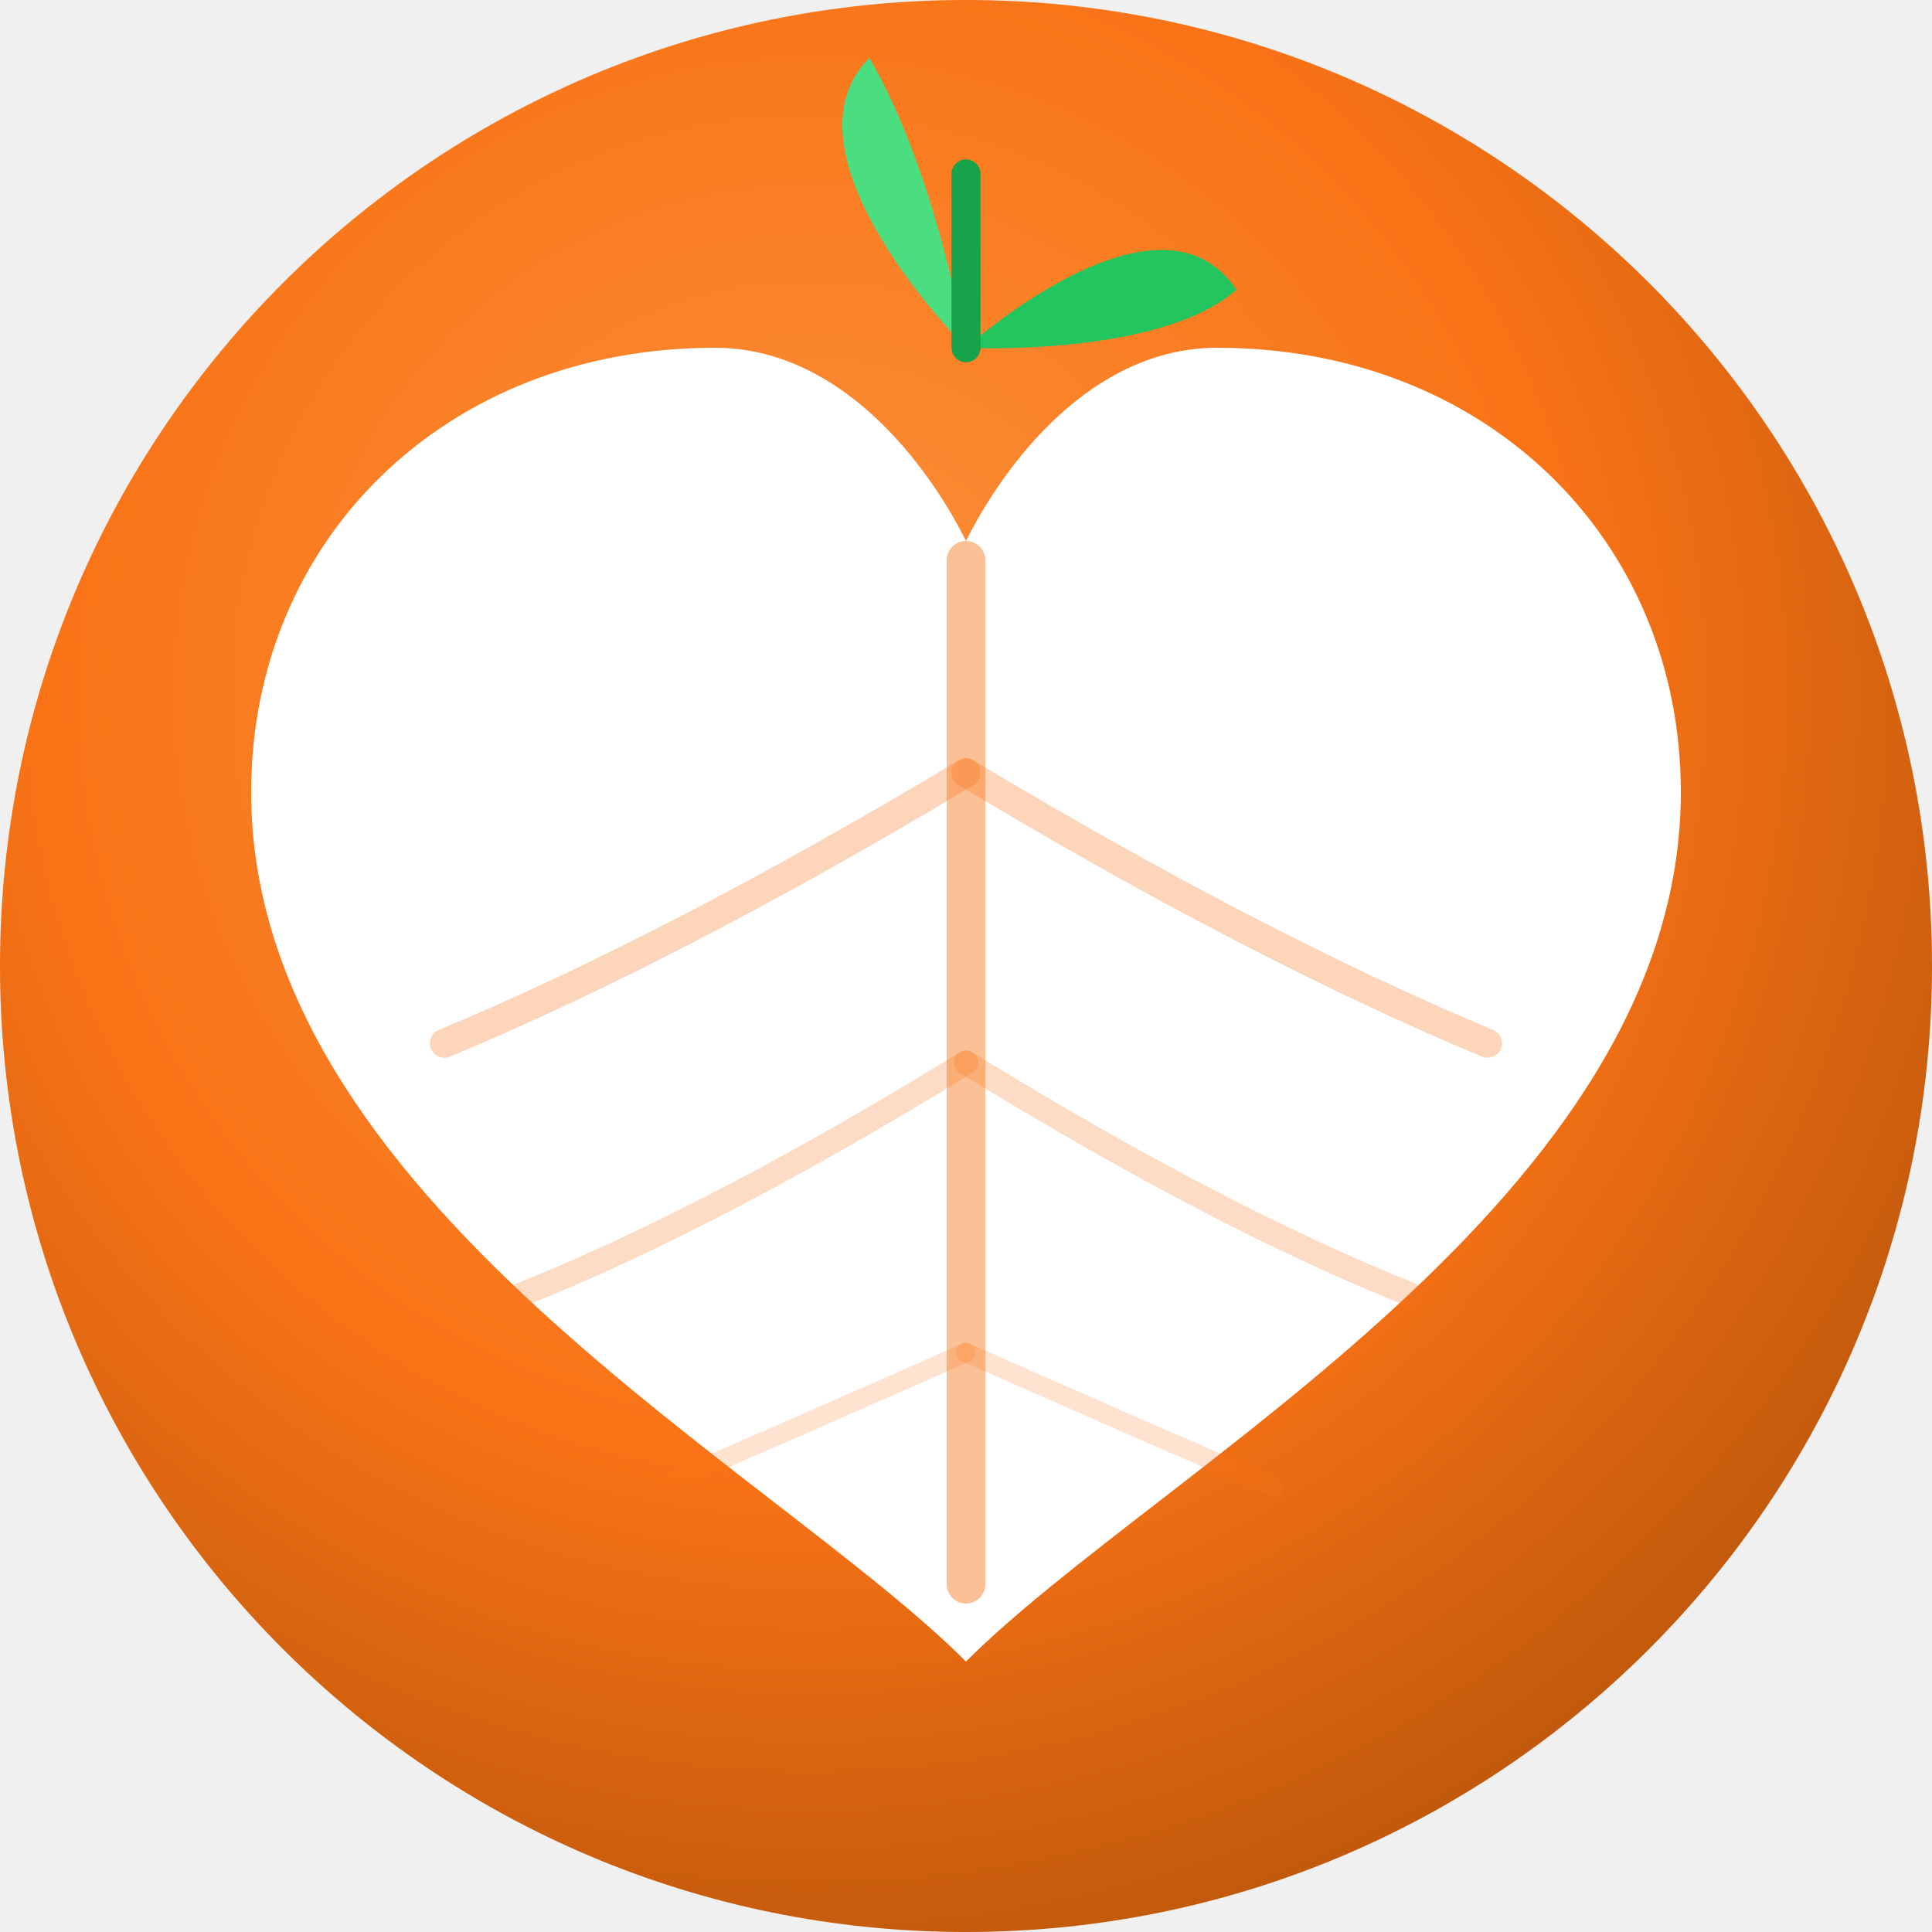
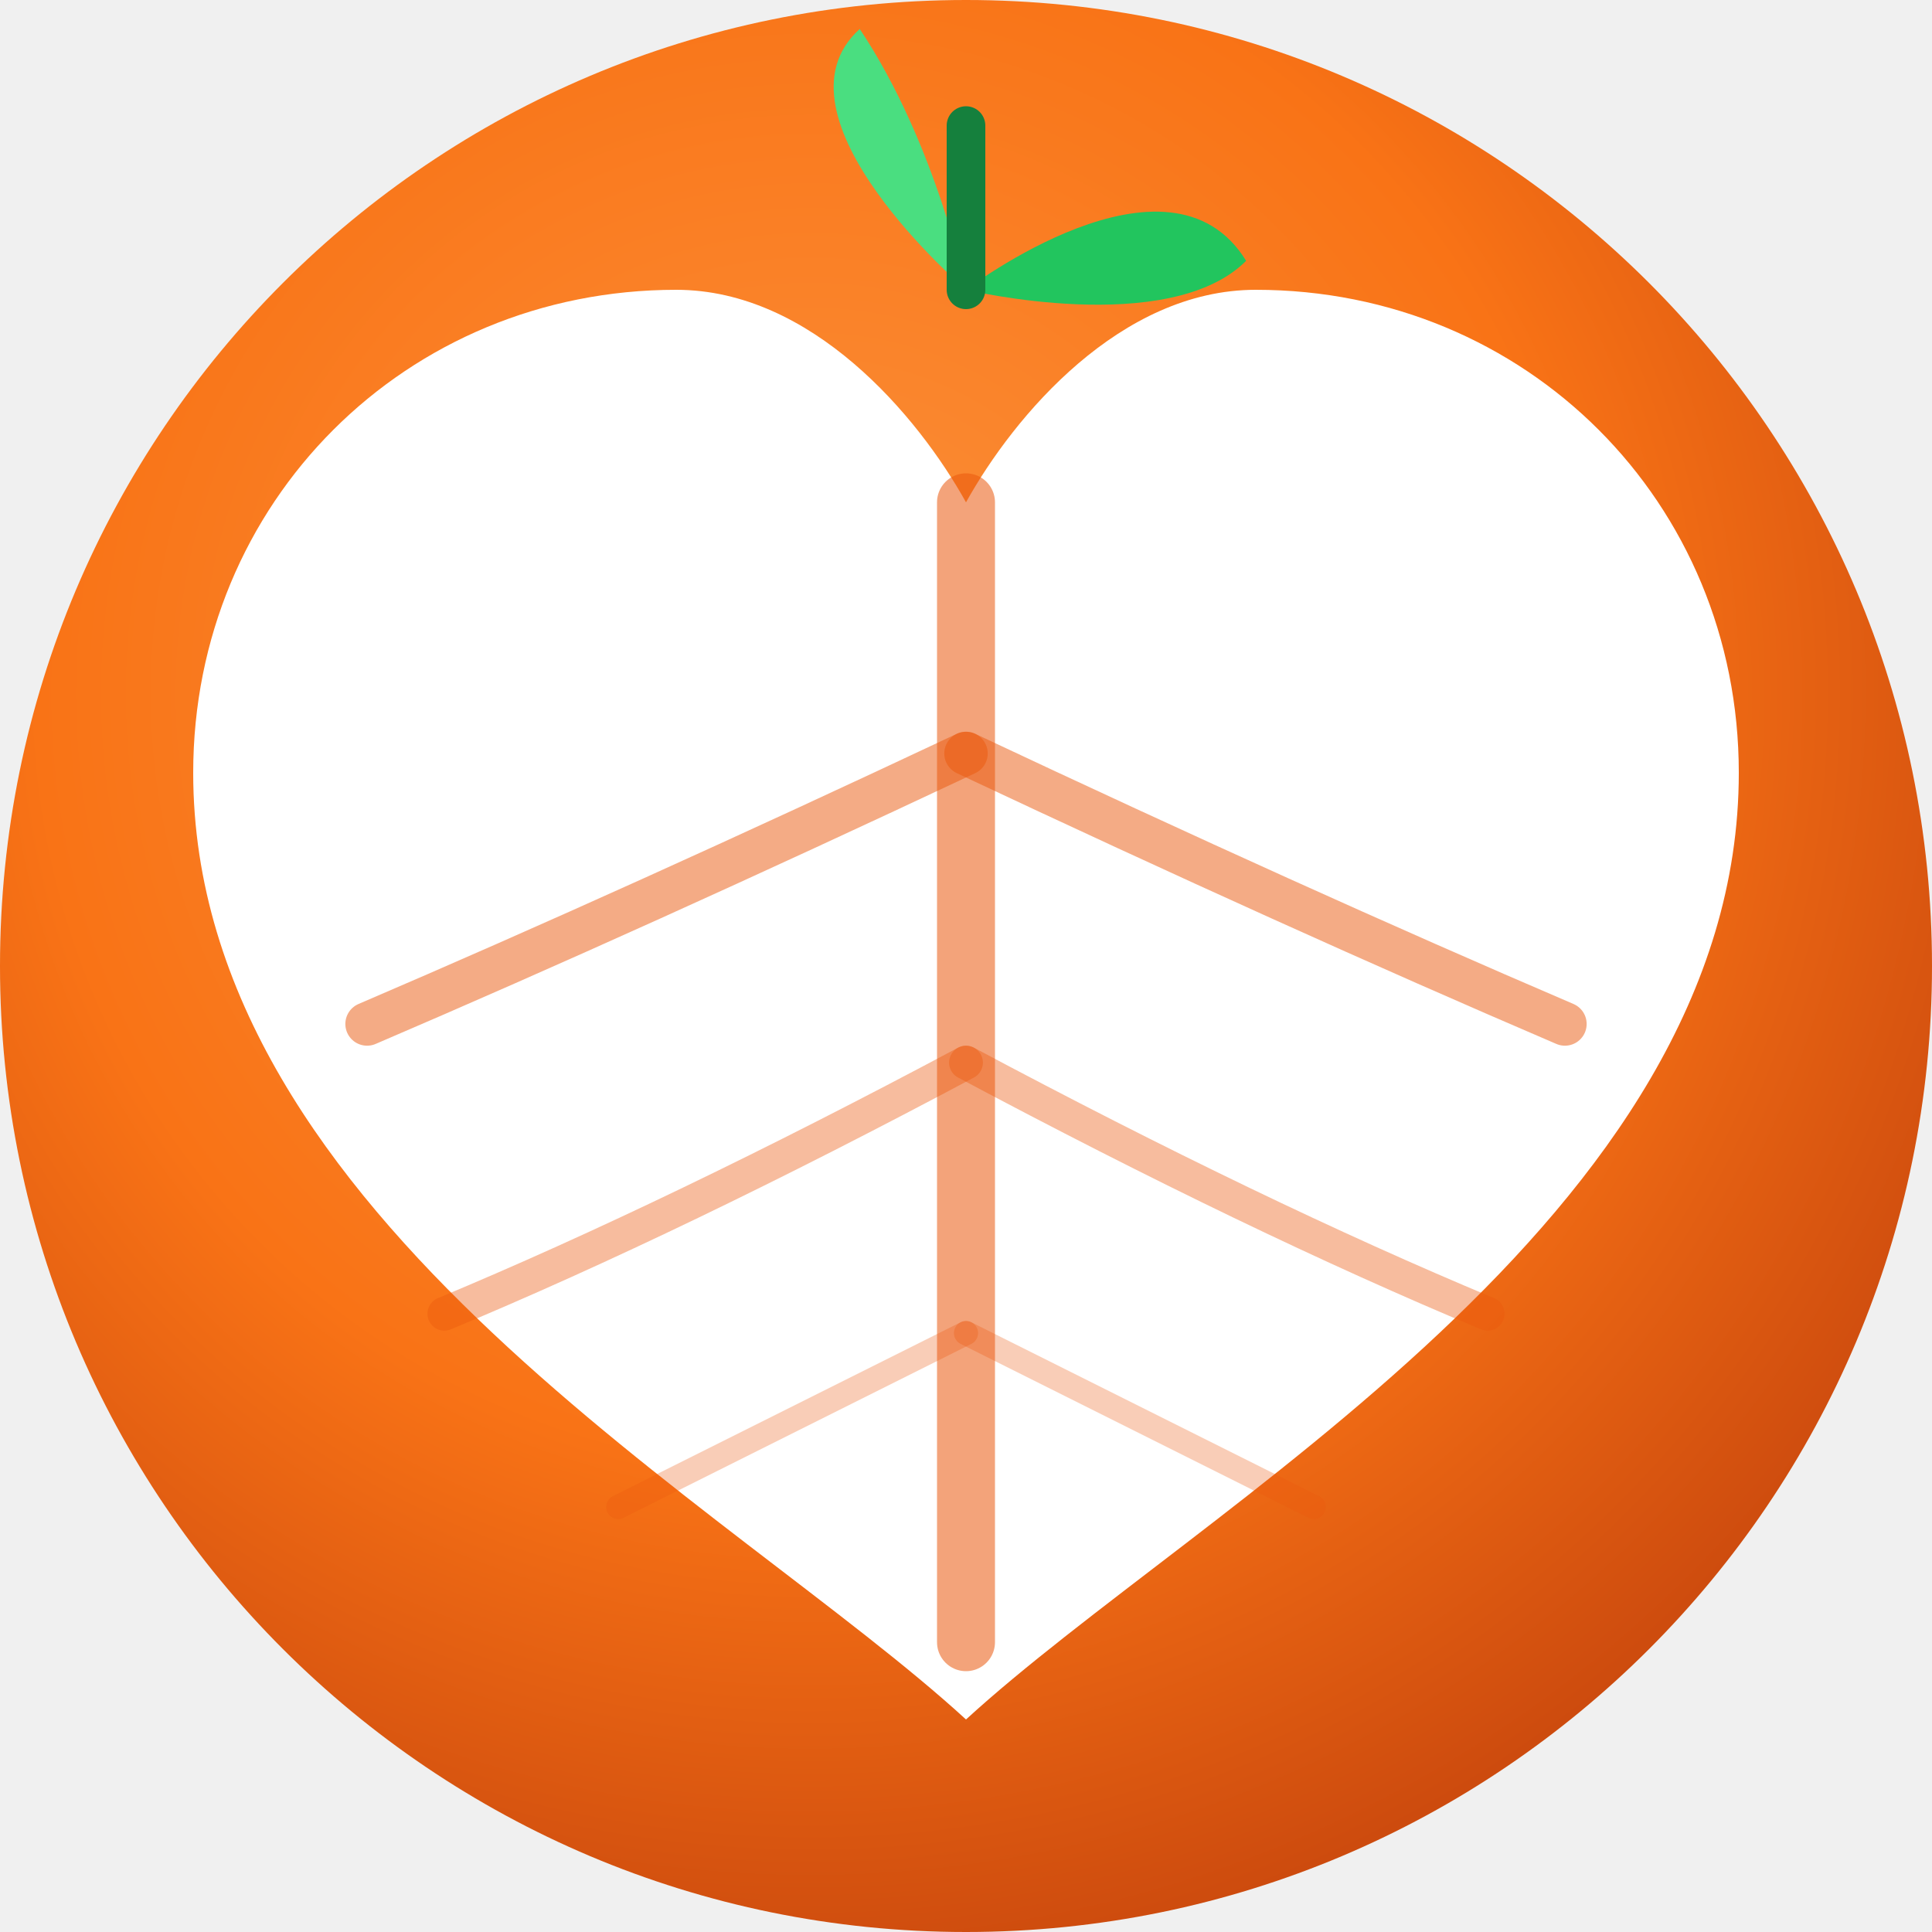
<svg xmlns="http://www.w3.org/2000/svg" viewBox="0 0 200 200">
  <defs>
    <radialGradient id="bg" cx="42%" cy="36%" r="72%">
      <stop offset="0%" stop-color="#fb923c" />
      <stop offset="55%" stop-color="#f97316" />
-       <stop offset="100%" stop-color="#b45309" />
+       <stop offset="100%" stop-color="#c2410c" />
    </radialGradient>
  </defs>
  <circle cx="100" cy="100" r="100" fill="url(#bg)" />
-   <path d="M100 172            C80 152 26 124 26 82            C26 56 46 36 74 36            C87 36 96 48 100 56            C104 48 113 36 126 36            C154 36 174 56 174 82            C174 124 120 152 100 172Z" fill="white" />
-   <path d="M100 58 L100 164" stroke="#f97316" stroke-width="4" stroke-linecap="round" opacity="0.45" />
-   <path d="M100 80 Q70 98 46 108" stroke="#f97316" stroke-width="3" stroke-linecap="round" opacity="0.3" />
-   <path d="M100 80 Q130 98 154 108" stroke="#f97316" stroke-width="3" stroke-linecap="round" opacity="0.3" />
-   <path d="M100 110 Q74 126 54 134" stroke="#f97316" stroke-width="2.5" stroke-linecap="round" opacity="0.25" />
-   <path d="M100 110 Q126 126 146 134" stroke="#f97316" stroke-width="2.5" stroke-linecap="round" opacity="0.25" />
-   <path d="M100 140 Q82 148 68 154" stroke="#f97316" stroke-width="2" stroke-linecap="round" opacity="0.2" />
-   <path d="M100 140 Q118 148 132 154" stroke="#f97316" stroke-width="2" stroke-linecap="round" opacity="0.2" />
-   <path d="M100 36 C100 36 80 16 90 6 C97 18 100 36 100 36Z" fill="#4ade80" />
-   <path d="M100 36 C100 36 120 18 128 30 C120 37 100 36 100 36Z" fill="#22c55e" />
-   <line x1="100" y1="36" x2="100" y2="18" stroke="#16a34a" stroke-width="3" stroke-linecap="round" />
+   <path d="M100 178            C76 156 20 126 20 80            C20 52 42 30 70 30            C84 30 95 43 100 52            C105 43 116 30 130 30            C158 30 180 52 180 80            C180 126 124 156 100 178Z" fill="white" />
+   <path d="M100 52 L100 170" stroke="#ea580c" stroke-width="6" stroke-linecap="round" opacity="0.55" />
+   <path d="M100 78 Q66 94 38 106" stroke="#ea580c" stroke-width="4.5" stroke-linecap="round" opacity="0.5" />
+   <path d="M100 78 Q134 94 162 106" stroke="#ea580c" stroke-width="4.5" stroke-linecap="round" opacity="0.5" />
+   <path d="M100 110 Q70 126 46 136" stroke="#ea580c" stroke-width="3.5" stroke-linecap="round" opacity="0.4" />
+   <path d="M100 110 Q130 126 154 136" stroke="#ea580c" stroke-width="3.5" stroke-linecap="round" opacity="0.4" />
+   <path d="M100 138 Q80 148 64 156" stroke="#ea580c" stroke-width="2.5" stroke-linecap="round" opacity="0.3" />
+   <path d="M100 138 Q120 148 136 156" stroke="#ea580c" stroke-width="2.5" stroke-linecap="round" opacity="0.3" />
+   <path d="M100 30 C100 30 79 12 89 3 C97 15 100 30 100 30Z" fill="#4ade80" />
+   <path d="M100 30 C100 30 121 14 129 27 C121 35 100 30 100 30Z" fill="#22c55e" />
+   <line x1="100" y1="30" x2="100" y2="13" stroke="#15803d" stroke-width="4" stroke-linecap="round" />
</svg>
